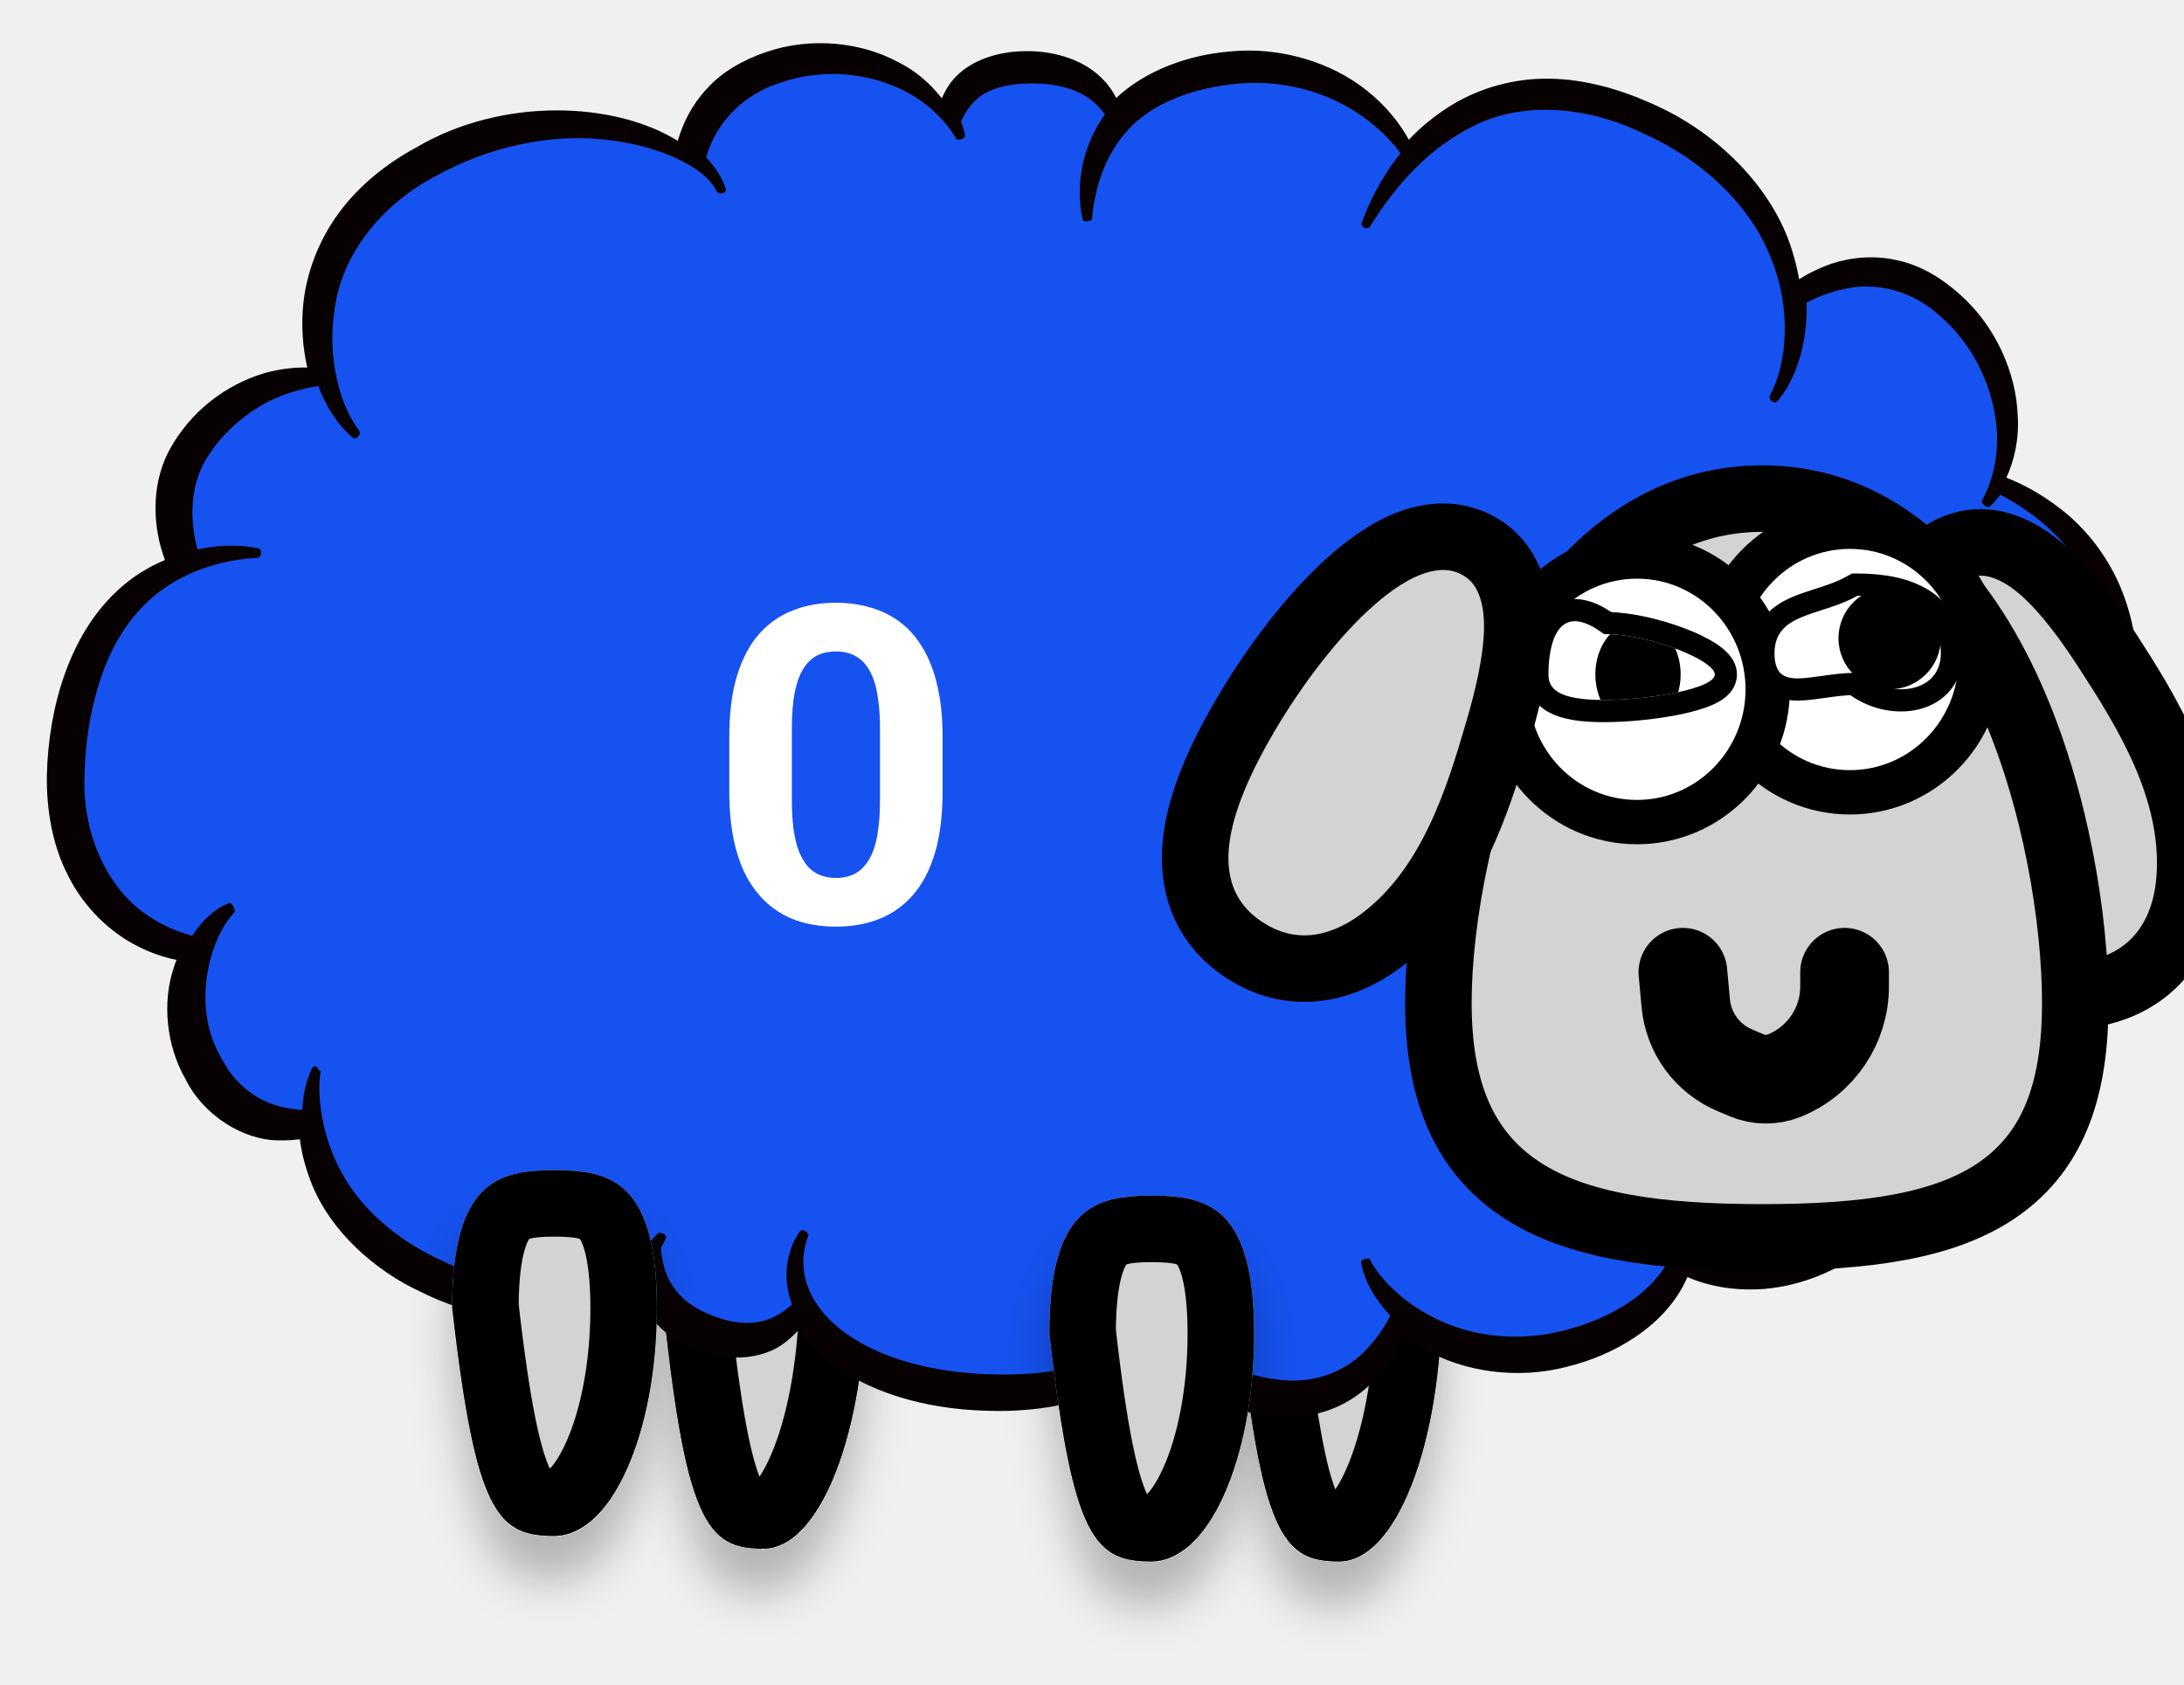
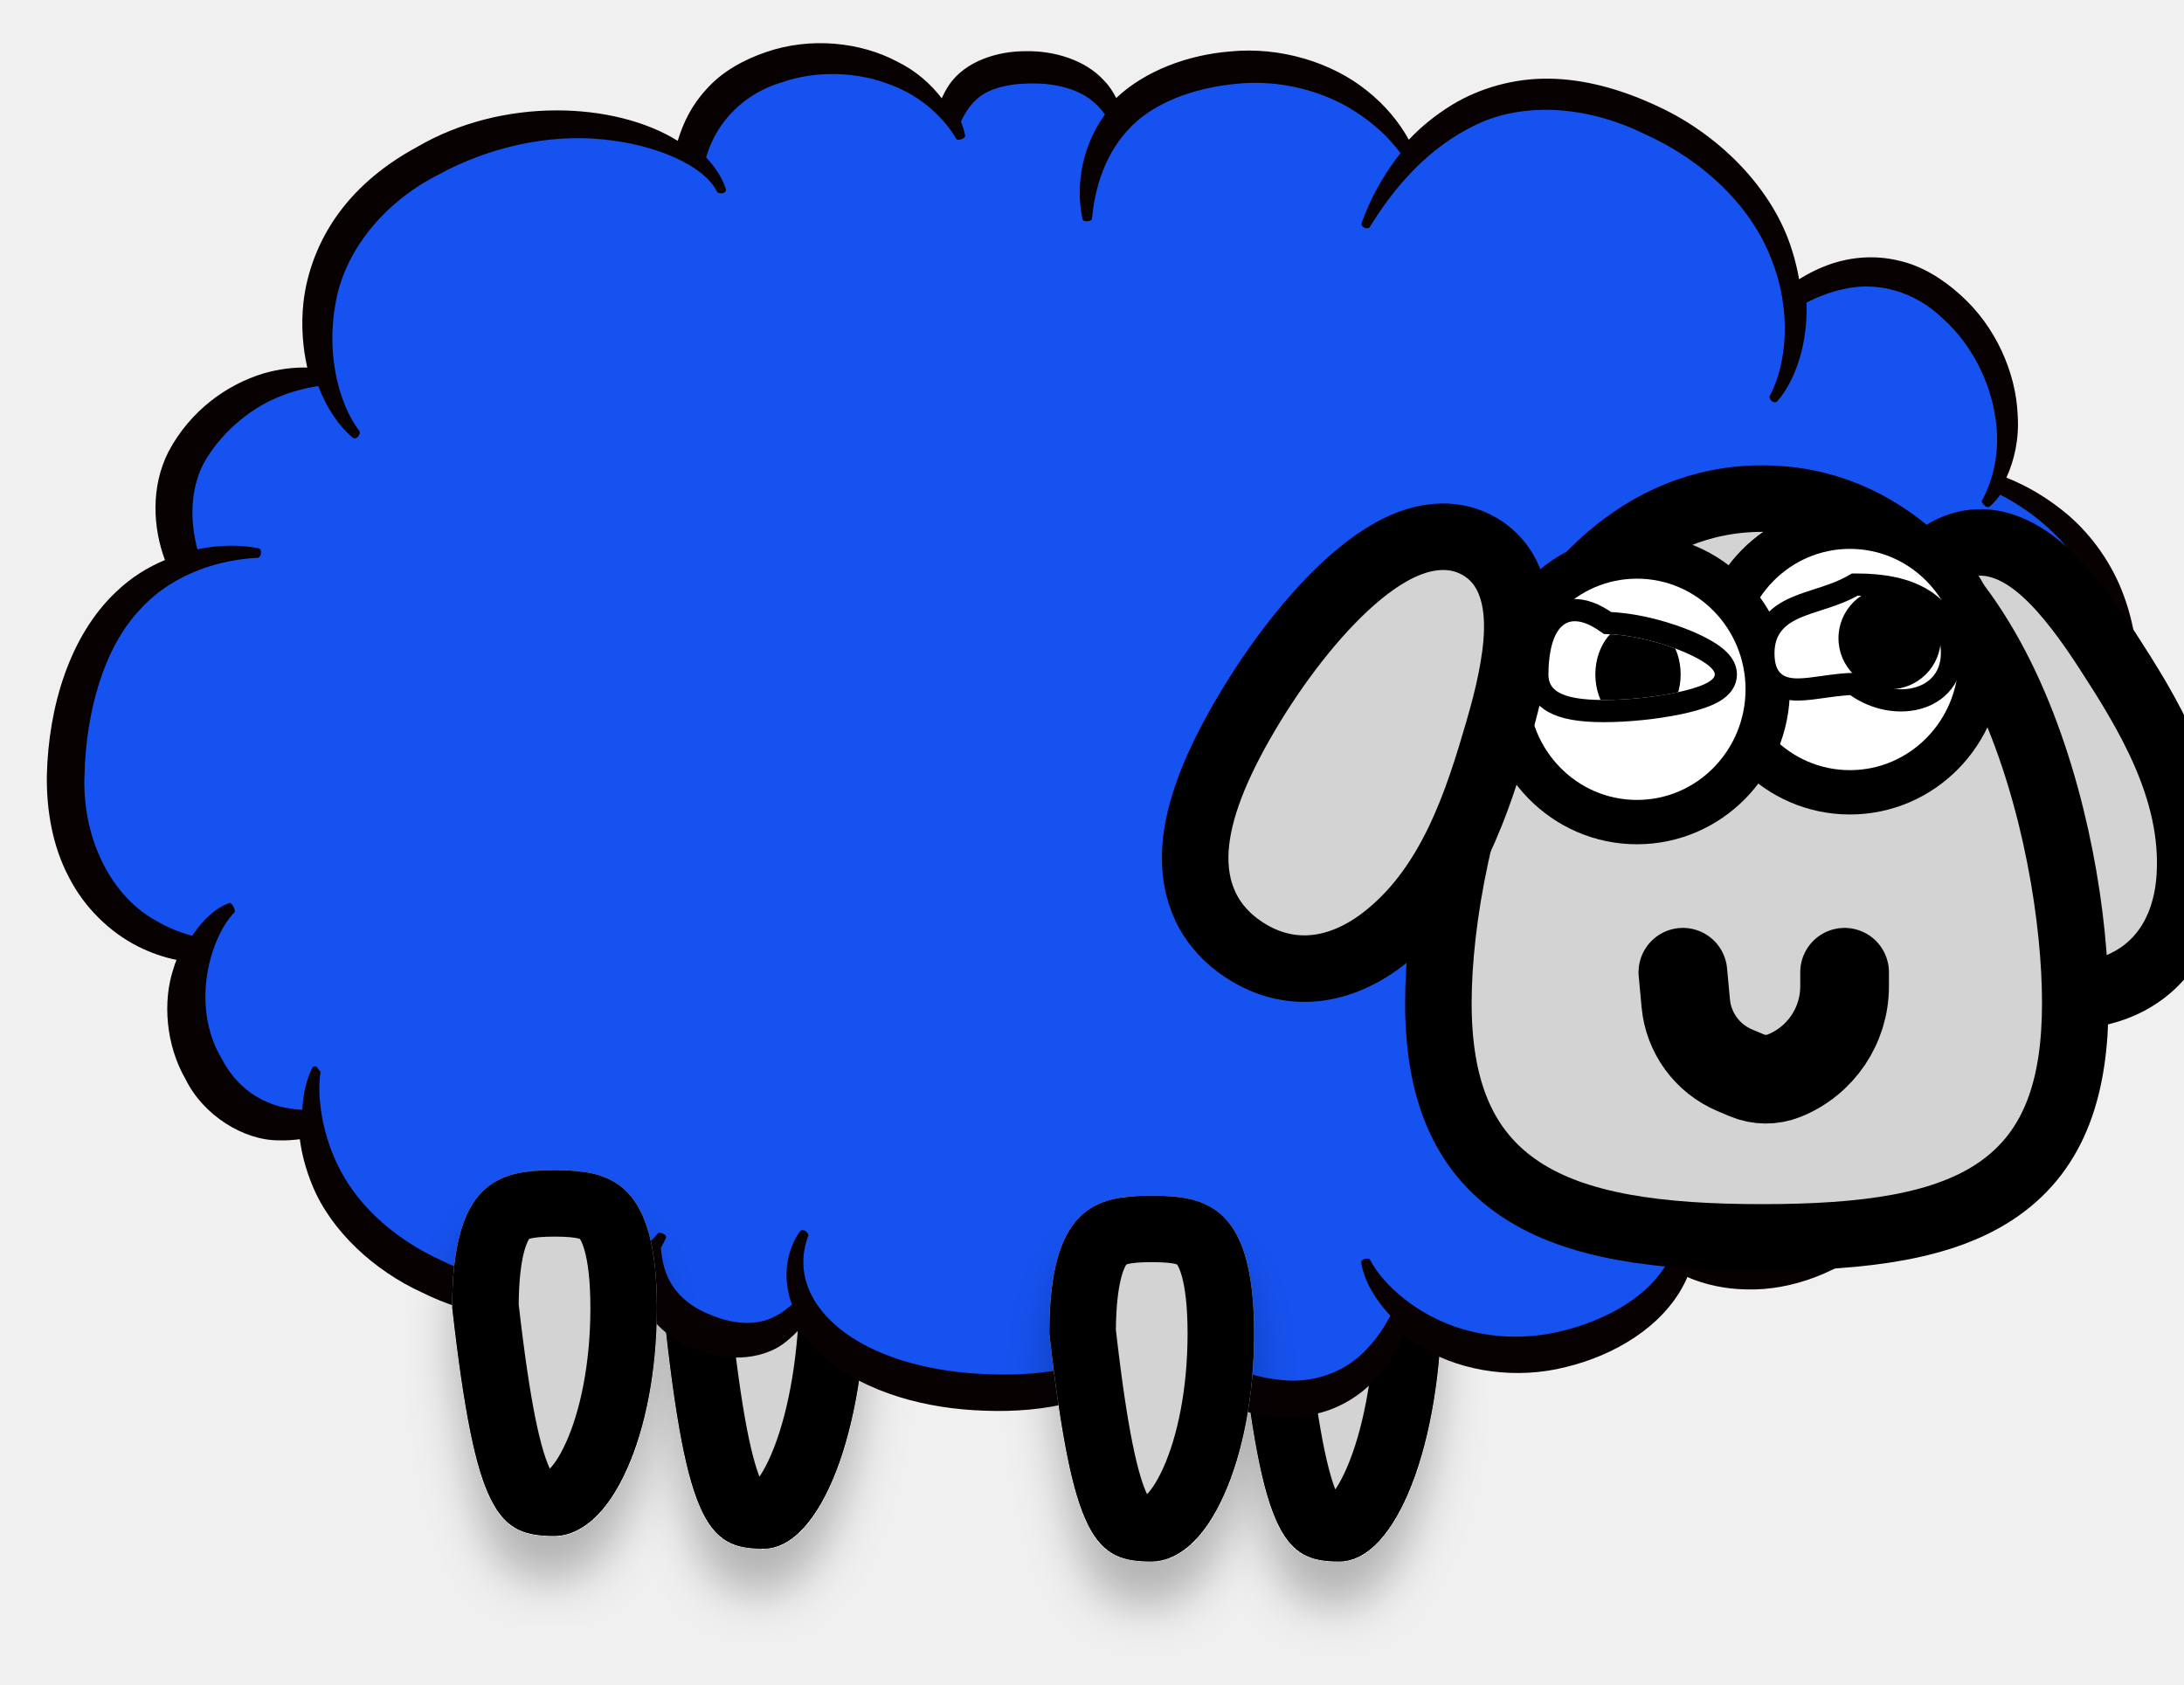
<svg xmlns="http://www.w3.org/2000/svg" width="197" height="152" viewBox="0 0 197 152" fill="none">
-   <g clip-path="url(#clip0_371_8714)">
-     <g filter="url(#filter0_d_371_8714)">
+   <g clip-path="url(#clip0_392_3559)">
+     <g filter="url(#filter0_d_392_3559)">
      <path d="M78.107 116.036C78.107 129.115 73.973 139.717 68.873 139.717C63.773 139.717 61.749 137.514 59.639 116.036C59.639 102.957 63.773 101.717 68.873 101.717C73.973 101.717 78.107 102.957 78.107 116.036Z" fill="#D3D3D3" />
      <path d="M75.107 116.036C75.107 122.299 74.112 127.833 72.608 131.691C71.852 133.63 71.026 134.994 70.262 135.823C69.501 136.649 69.028 136.717 68.873 136.717C67.759 136.717 67.322 136.582 67.074 136.439C66.875 136.324 66.433 135.992 65.886 134.735C64.706 132.02 63.698 126.626 62.639 115.891C62.655 109.579 63.702 106.995 64.619 105.927C65.365 105.059 66.444 104.717 68.873 104.717C71.303 104.717 72.381 105.059 73.127 105.927C74.051 107.003 75.107 109.619 75.107 116.036Z" stroke="black" stroke-width="6" />
    </g>
-     <g filter="url(#filter1_d_371_8714)">
+     <g filter="url(#filter1_d_392_3559)">
      <path d="M130.051 117.187C130.051 130.266 125.916 140.869 120.816 140.869C115.716 140.869 113.693 138.666 111.582 117.187C111.582 104.109 115.716 102.869 120.816 102.869C125.916 102.869 130.051 104.109 130.051 117.187Z" fill="#D3D3D3" />
      <path d="M127.051 117.187C127.051 123.451 126.056 128.985 124.551 132.843C123.795 134.781 122.969 136.145 122.205 136.974C121.444 137.8 120.971 137.869 120.816 137.869C119.703 137.869 119.265 137.733 119.018 137.59C118.818 137.475 118.376 137.144 117.829 135.886C116.649 133.172 115.642 127.778 114.582 117.042C114.598 110.73 115.645 108.146 116.562 107.079C117.309 106.21 118.387 105.869 120.816 105.869C123.246 105.869 124.324 106.21 125.071 107.079C125.995 108.154 127.051 110.77 127.051 117.187Z" stroke="black" stroke-width="6" />
    </g>
    <path d="M192.773 63.261C193.021 60.102 192.698 56.816 191.606 53.833C190.538 50.85 188.676 48.297 186.566 46.477C184.753 44.935 182.842 43.823 180.979 43.09C181.7 41.523 182.146 39.577 181.997 37.428C181.848 33.662 180.036 29.441 176.808 26.584C175.244 25.169 173.332 23.956 171.222 23.501C169.136 22.995 167.001 23.197 165.238 23.779C164.146 24.158 163.153 24.638 162.284 25.194C162.135 24.36 161.936 23.501 161.663 22.641C159.95 16.979 154.91 11.924 149.05 9.371C146.146 8.056 142.968 7.146 139.765 7.096C136.562 7.045 133.434 7.955 130.951 9.472C129.436 10.407 128.145 11.469 127.078 12.606C126.233 11.064 124.967 9.497 123.304 8.183C120.15 5.63 115.483 4.189 110.939 4.644C107.215 4.947 103.342 6.338 100.685 8.84C100.412 8.309 100.064 7.753 99.593 7.273C97.904 5.402 95.074 4.568 92.541 4.619C90.084 4.594 87.03 5.478 85.565 7.728C85.317 8.107 85.118 8.486 84.944 8.865C83.976 7.601 82.635 6.388 80.922 5.554C77.645 3.81 73.151 3.304 69.104 4.695C67.118 5.377 65.131 6.439 63.691 8.082C62.425 9.447 61.606 11.09 61.134 12.707C55.498 9.194 45.368 8.688 37.522 13.314C34.866 14.755 32.383 16.726 30.57 19.204C28.758 21.655 27.666 24.562 27.368 27.317C27.144 29.416 27.318 31.387 27.715 33.157C26.499 33.131 25.158 33.283 23.767 33.687C20.441 34.698 17.163 37.049 15.202 40.739C13.563 43.95 13.811 47.665 14.879 50.522C13.364 51.154 11.85 52.064 10.46 53.403C6.288 57.346 4.377 63.742 4.228 69.909C4.178 73.043 4.724 76.304 6.189 79.085C7.604 81.89 9.938 84.115 12.446 85.379C13.613 85.96 14.78 86.364 15.922 86.592C15.822 86.845 15.723 87.097 15.649 87.376C14.655 90.333 14.954 94.276 16.741 97.36C18.33 100.621 22.005 102.896 25.158 102.87C25.828 102.896 26.449 102.845 27.045 102.769C27.219 104.109 27.591 105.524 28.187 106.965C29.875 111.06 33.748 114.624 38.069 116.596C42.289 118.694 47.404 119.654 51.65 118.416C53.909 117.758 55.771 116.621 57.136 115.357C57.509 118.011 59.843 120.665 62.45 121.6C65.032 122.814 68.657 122.864 70.891 121.044C71.338 120.691 71.736 120.311 72.083 119.932C72.679 120.842 73.449 121.676 74.293 122.409C78.091 125.67 83.603 127.111 88.892 127.263C94.13 127.465 99.866 126.378 103.665 122.991C103.962 122.738 104.26 122.46 104.534 122.157C106.669 124.988 110.343 127.263 114.365 127.718C116.352 127.945 118.487 127.819 120.374 127.01C122.261 126.226 123.825 124.886 124.893 123.446C125.613 122.435 126.159 121.398 126.556 120.387C127.152 120.867 127.798 121.297 128.493 121.702C131.969 123.749 136.835 124.457 141.254 123.319C145.575 122.283 149.895 119.73 151.881 115.888C152.005 115.66 152.104 115.433 152.204 115.205C153.718 115.863 155.555 116.292 157.542 116.318C161.564 116.444 166.182 114.75 169.534 111.641C172.861 108.659 175.492 104.336 175.492 99.989C175.492 99.837 175.492 99.711 175.492 99.559C176.808 99.761 178.373 99.609 180.011 99.053C182.519 98.219 185.101 96.121 186.442 93.316C188.006 90.636 187.907 86.693 186.144 84.418C185.151 83.028 183.909 82.093 182.717 81.587C183.611 81.031 184.505 80.399 185.324 79.666C189.545 75.849 192.4 69.581 192.773 63.261Z" fill="#070102" />
-     <path d="M184.032 77.517C180.581 81.031 176.186 82.699 173.306 82.244C173.157 82.194 172.984 82.345 172.909 82.573C172.835 82.8 172.909 83.028 173.083 83.078C175.293 83.963 178.421 83.635 181.549 82.143C182.567 82.8 183.709 83.963 184.429 85.429C185.348 87.249 185.298 89.499 184.156 91.622C182.443 95.363 178.495 97.284 175.739 97.739C175.218 94.428 173.43 92.026 171.966 90.763C171.891 90.661 171.668 90.712 171.519 90.889C171.345 91.066 171.27 91.243 171.345 91.344C172.462 93.189 173.803 96.197 173.43 99.584C173.132 102.946 170.898 106.409 167.943 109.063C165.038 111.742 161.314 113.284 157.888 113.537C154.437 113.815 151.408 112.93 149.67 111.717C149.595 111.641 149.397 111.717 149.223 111.894C149.049 112.071 148.999 112.273 149.074 112.349C149.446 112.829 149.918 113.31 150.514 113.739C150.39 113.942 150.291 114.144 150.142 114.321C148.329 117.152 144.754 119.123 140.93 120.059C137.132 121.019 133.134 120.615 129.981 119.174C126.828 117.758 124.544 115.509 123.575 113.638C123.551 113.537 123.327 113.512 123.104 113.562C122.88 113.638 122.731 113.79 122.781 113.891C123.004 115.382 123.923 117.101 125.413 118.694C124.891 119.679 124.246 120.665 123.402 121.575C121.44 123.774 118.411 124.937 115.109 124.431C111.881 124.078 108.827 122.409 106.792 120.261C106.692 120.16 106.568 120.033 106.469 119.907C108.256 117 108.505 113.739 107.834 111.717C107.81 111.565 107.611 111.49 107.387 111.54C107.164 111.591 106.99 111.742 107.015 111.869C107.114 114.472 105.898 118.34 102.521 120.792C99.219 123.294 94.253 124.153 89.387 123.976C84.496 123.85 79.605 122.687 76.228 120.235C74.565 119.022 73.323 117.48 72.802 115.888C72.256 114.295 72.429 112.728 72.901 111.49C72.951 111.363 72.852 111.186 72.653 111.06C72.454 110.934 72.231 110.959 72.156 111.085C71.312 112.248 70.667 114.169 71.064 116.318C71.138 116.773 71.263 117.228 71.436 117.683C70.989 118.062 70.518 118.441 69.971 118.719C68.308 119.629 66.148 119.502 63.988 118.567C61.828 117.708 60.388 116.191 59.891 114.245C59.742 113.689 59.643 113.107 59.618 112.551C59.792 112.248 59.941 111.97 60.065 111.692C60.139 111.565 60.015 111.363 59.792 111.287C59.568 111.186 59.37 111.186 59.32 111.287C57.855 113.006 55.05 115.13 51.45 115.787C47.849 116.494 43.604 115.585 39.731 113.663C35.808 111.869 32.531 109.013 30.768 105.701C29.005 102.44 28.583 98.826 28.906 96.728C28.955 96.652 28.757 96.576 28.657 96.349C28.558 96.121 28.21 96.172 28.161 96.349C27.639 97.385 27.341 98.674 27.267 100.115C26.77 100.09 26.299 100.039 25.802 99.938C23.443 99.508 21.283 97.992 20.017 95.54C17.087 90.661 19.024 84.443 21.159 82.295C21.209 82.244 21.184 82.042 21.06 81.789C20.936 81.562 20.762 81.41 20.688 81.461C19.521 81.865 18.304 82.927 17.336 84.418C16.218 84.115 15.076 83.66 13.984 83.002C9.838 80.677 7.355 75.344 7.628 69.783C7.777 64.222 9.341 58.484 12.594 55.021C15.821 51.457 20.29 50.471 23.22 50.319C23.369 50.319 23.518 50.168 23.543 49.915C23.567 49.688 23.468 49.46 23.294 49.46C21.854 49.157 19.893 49.106 17.807 49.561C17.162 47.084 17.112 44.354 18.304 41.928C19.719 39.248 22.425 36.923 25.008 35.861C26.274 35.33 27.54 35.002 28.707 34.825C29.477 36.847 30.594 38.465 31.811 39.476C31.935 39.602 32.158 39.551 32.307 39.374C32.456 39.198 32.506 38.97 32.406 38.869C30.668 36.594 29.402 32.196 30.246 27.494C30.991 22.742 34.566 18.319 39.383 15.842C44.175 13.188 49.662 12.075 54.429 12.581C59.097 13.036 63.442 14.881 64.658 17.257C64.683 17.384 64.882 17.459 65.13 17.434C65.353 17.409 65.527 17.257 65.478 17.055C65.13 16.019 64.509 15.058 63.69 14.199C63.715 14.123 63.739 14.047 63.764 13.971C64.683 10.963 67.116 8.436 70.518 7.424C73.795 6.287 77.469 6.514 80.35 7.652C83.304 8.764 85.266 10.812 86.259 12.53C86.308 12.632 86.507 12.632 86.73 12.556C86.954 12.48 87.103 12.328 87.053 12.227C86.979 11.823 86.855 11.418 86.681 10.963C86.979 10.306 87.376 9.674 87.897 9.143C89.015 7.981 90.877 7.551 92.987 7.526C95.048 7.5 97.009 7.955 98.35 8.966C98.896 9.371 99.318 9.826 99.666 10.331C97.208 13.744 97.133 17.535 97.655 19.785C97.655 19.911 97.878 19.987 98.102 19.962C98.325 19.936 98.524 19.835 98.499 19.709C98.698 17.561 99.393 14.325 101.652 11.823C103.862 9.295 107.685 7.905 111.608 7.551C115.506 7.172 119.404 8.208 122.309 10.104C123.998 11.191 125.363 12.505 126.331 13.819C124.569 16.019 123.476 18.294 122.831 20.088C122.756 20.24 122.88 20.467 123.079 20.543C123.302 20.644 123.526 20.594 123.575 20.442C125.239 17.763 128.069 13.87 132.563 11.545C137.007 9.118 142.991 9.472 148.255 12.05C153.568 14.401 157.962 18.572 159.775 23.374C161.687 28.126 161.116 32.954 159.651 35.684C159.551 35.81 159.651 36.038 159.825 36.19C160.023 36.341 160.247 36.316 160.346 36.164C161.935 34.319 163.077 31.058 162.953 27.292C163.946 26.787 165.088 26.332 166.305 26.079C169.309 25.371 172.686 26.256 175.243 28.733C177.85 31.058 179.488 34.42 179.96 37.529C180.506 40.689 179.737 43.444 178.768 45.163C178.719 45.239 178.818 45.441 178.992 45.593C179.166 45.744 179.364 45.795 179.439 45.719C179.786 45.441 180.109 45.062 180.432 44.632C182.095 45.492 183.809 46.654 185.348 48.196C188.923 51.634 190.785 57.22 190.239 62.907C189.867 68.595 187.558 74.029 184.032 77.517Z" fill="#1652F0" />
-     <path d="M197.526 79.011C197.994 71.146 193.636 64.169 190.078 58.675C188.404 56.09 186.51 53.485 184.513 51.66C182.659 49.965 179.78 48.113 176.53 49.318C174.119 50.213 172.806 52.275 172.142 54.304C171.483 56.319 171.315 58.692 171.409 61.075C171.6 65.872 172.897 71.541 174.652 76.454C176.388 81.314 178.437 85.076 181.052 87.35C182.405 88.527 183.946 89.337 185.672 89.641C187.395 89.944 189.104 89.708 190.74 89.102C195 87.522 197.245 83.744 197.526 79.011Z" fill="#D3D3D3" stroke="black" stroke-width="6" />
-     <g filter="url(#filter2_d_371_8714)">
+     <path d="M184.032 77.517C180.581 81.031 176.186 82.699 173.306 82.244C173.157 82.194 172.984 82.345 172.909 82.573C172.835 82.8 172.909 83.028 173.083 83.079C175.293 83.963 178.421 83.635 181.549 82.143C182.567 82.8 183.709 83.963 184.429 85.429C185.348 87.249 185.298 89.499 184.156 91.622C182.443 95.363 178.495 97.284 175.739 97.739C175.218 94.428 173.43 92.026 171.966 90.763C171.891 90.662 171.668 90.712 171.519 90.889C171.345 91.066 171.27 91.243 171.345 91.344C172.462 93.189 173.803 96.197 173.43 99.584C173.132 102.946 170.898 106.409 167.943 109.063C165.038 111.743 161.314 113.284 157.888 113.537C154.437 113.815 151.408 112.931 149.67 111.717C149.595 111.641 149.397 111.717 149.223 111.894C149.049 112.071 148.999 112.273 149.074 112.349C149.446 112.829 149.918 113.31 150.514 113.739C150.39 113.942 150.291 114.144 150.142 114.321C148.329 117.152 144.754 119.123 140.93 120.059C137.132 121.019 133.134 120.615 129.981 119.174C126.828 117.758 124.544 115.509 123.575 113.638C123.551 113.537 123.327 113.512 123.104 113.562C122.88 113.638 122.731 113.79 122.781 113.891C123.004 115.382 123.923 117.101 125.413 118.694C124.891 119.68 124.246 120.665 123.402 121.575C121.44 123.774 118.411 124.937 115.109 124.432C111.881 124.078 108.828 122.409 106.792 120.261C106.692 120.16 106.568 120.033 106.469 119.907C108.256 117 108.505 113.739 107.834 111.717C107.81 111.566 107.611 111.49 107.387 111.54C107.164 111.591 106.99 111.743 107.015 111.869C107.114 114.472 105.898 118.34 102.521 120.792C99.219 123.294 94.253 124.154 89.387 123.977C84.496 123.85 79.605 122.687 76.228 120.236C74.565 119.022 73.323 117.48 72.802 115.888C72.256 114.296 72.429 112.728 72.901 111.49C72.951 111.363 72.852 111.186 72.653 111.06C72.454 110.934 72.231 110.959 72.156 111.085C71.312 112.248 70.667 114.169 71.064 116.318C71.138 116.773 71.263 117.228 71.436 117.683C70.989 118.062 70.518 118.441 69.971 118.719C68.308 119.629 66.148 119.503 63.988 118.567C61.828 117.708 60.388 116.191 59.891 114.245C59.742 113.689 59.643 113.107 59.618 112.551C59.792 112.248 59.941 111.97 60.065 111.692C60.139 111.566 60.015 111.363 59.792 111.288C59.568 111.186 59.37 111.186 59.32 111.288C57.855 113.006 55.05 115.13 51.45 115.787C47.849 116.495 43.604 115.585 39.731 113.664C35.808 111.869 32.531 109.013 30.768 105.701C29.005 102.441 28.583 98.826 28.906 96.728C28.955 96.652 28.757 96.576 28.657 96.349C28.558 96.121 28.21 96.172 28.161 96.349C27.639 97.385 27.341 98.674 27.267 100.115C26.77 100.09 26.299 100.039 25.802 99.938C23.443 99.508 21.283 97.992 20.017 95.54C17.087 90.662 19.024 84.443 21.159 82.295C21.209 82.244 21.184 82.042 21.06 81.789C20.936 81.562 20.762 81.41 20.688 81.461C19.521 81.865 18.304 82.927 17.336 84.418C16.218 84.115 15.076 83.66 13.984 83.003C9.838 80.677 7.355 75.344 7.628 69.783C7.777 64.222 9.341 58.484 12.594 55.021C15.821 51.457 20.29 50.471 23.22 50.32C23.369 50.32 23.518 50.168 23.543 49.915C23.567 49.688 23.468 49.46 23.294 49.46C21.854 49.157 19.893 49.106 17.807 49.561C17.162 47.084 17.112 44.354 18.304 41.928C19.719 39.248 22.425 36.923 25.008 35.861C26.274 35.33 27.54 35.002 28.707 34.825C29.477 36.847 30.594 38.465 31.811 39.476C31.935 39.602 32.158 39.552 32.307 39.375C32.456 39.198 32.506 38.97 32.406 38.869C30.668 36.594 29.402 32.196 30.246 27.494C30.991 22.742 34.566 18.319 39.383 15.842C44.175 13.188 49.662 12.075 54.429 12.581C59.097 13.036 63.442 14.881 64.658 17.257C64.683 17.384 64.882 17.459 65.13 17.434C65.353 17.409 65.527 17.257 65.478 17.055C65.13 16.019 64.509 15.058 63.69 14.199C63.715 14.123 63.739 14.047 63.764 13.971C64.683 10.963 67.116 8.436 70.518 7.425C73.795 6.287 77.469 6.515 80.35 7.652C83.304 8.764 85.266 10.812 86.259 12.53C86.308 12.632 86.507 12.632 86.73 12.556C86.954 12.48 87.103 12.328 87.053 12.227C86.979 11.823 86.855 11.418 86.681 10.963C86.979 10.306 87.376 9.674 87.897 9.143C89.015 7.981 90.877 7.551 92.987 7.526C95.048 7.5 97.009 7.955 98.35 8.966C98.896 9.371 99.318 9.826 99.666 10.331C97.208 13.744 97.133 17.535 97.655 19.785C97.655 19.911 97.878 19.987 98.102 19.962C98.325 19.937 98.524 19.836 98.499 19.709C98.698 17.561 99.393 14.325 101.652 11.823C103.862 9.295 107.685 7.905 111.608 7.551C115.506 7.172 119.404 8.208 122.309 10.104C123.998 11.191 125.363 12.505 126.331 13.82C124.569 16.019 123.476 18.294 122.831 20.088C122.756 20.24 122.88 20.468 123.079 20.543C123.302 20.644 123.526 20.594 123.575 20.442C125.239 17.763 128.069 13.87 132.563 11.545C137.007 9.118 142.991 9.472 148.255 12.05C153.568 14.401 157.962 18.572 159.775 23.374C161.687 28.126 161.116 32.954 159.651 35.684C159.551 35.811 159.651 36.038 159.825 36.19C160.023 36.341 160.247 36.316 160.346 36.164C161.935 34.319 163.077 31.058 162.953 27.292C163.946 26.787 165.088 26.332 166.305 26.079C169.309 25.371 172.686 26.256 175.243 28.733C177.85 31.058 179.488 34.42 179.96 37.529C180.506 40.689 179.737 43.444 178.768 45.163C178.719 45.239 178.818 45.441 178.992 45.593C179.166 45.744 179.364 45.795 179.439 45.719C179.786 45.441 180.109 45.062 180.432 44.632C182.095 45.492 183.809 46.654 185.348 48.196C188.923 51.634 190.785 57.22 190.239 62.907C189.867 68.595 187.558 74.029 184.032 77.517Z" fill="#1652F0" />
+     <path d="M190.74 89.102C195 87.522 197.245 83.744 197.526 79.011C197.994 71.146 193.636 64.169 190.078 58.675C188.404 56.09 186.51 53.485 184.513 51.66C182.659 49.965 179.78 48.113 176.53 49.319C174.119 50.213 172.806 52.275 172.142 54.304C171.483 56.319 171.315 58.693 171.409 61.075C171.6 65.872 172.897 71.541 174.652 76.454C176.388 81.314 178.437 85.076 181.052 87.35C182.405 88.527 183.946 89.337 185.672 89.641C187.395 89.944 189.104 89.709 190.74 89.102Z" fill="#D3D3D3" stroke="black" stroke-width="6" />
+     <g filter="url(#filter2_d_392_3559)">
      <path d="M59.254 117.994C59.254 129.356 55.12 138.566 50.02 138.566C44.919 138.566 42.896 136.652 40.785 117.994C40.785 106.633 44.919 105.556 50.02 105.556C55.12 105.556 59.254 106.633 59.254 117.994Z" fill="#D3D3D3" />
      <path d="M56.254 117.994C56.254 123.352 55.273 128.058 53.812 131.312C52.224 134.85 50.65 135.566 50.02 135.566C48.873 135.566 48.366 135.443 48.066 135.293C47.852 135.186 47.461 134.927 46.964 133.934C45.843 131.694 44.845 127.141 43.785 117.827C43.806 112.46 44.829 110.426 45.623 109.624C46.36 108.879 47.515 108.556 50.02 108.556C52.524 108.556 53.679 108.879 54.416 109.624C55.218 110.434 56.254 112.502 56.254 117.994Z" stroke="black" stroke-width="6" />
    </g>
-     <g filter="url(#filter3_d_371_8714)">
+     <g filter="url(#filter3_d_392_3559)">
      <path d="M113.121 120.297C113.121 131.659 108.987 140.869 103.887 140.869C98.787 140.869 96.763 138.955 94.652 120.297C94.652 108.936 98.787 107.859 103.887 107.859C108.987 107.859 113.121 108.936 113.121 120.297Z" fill="#D3D3D3" />
      <path d="M110.121 120.297C110.121 125.655 109.14 130.361 107.68 133.615C106.091 137.153 104.517 137.869 103.887 137.869C102.74 137.869 102.233 137.746 101.933 137.596C101.72 137.489 101.328 137.23 100.831 136.237C99.71 133.997 98.712 129.444 97.653 120.13C97.673 114.763 98.697 112.729 99.49 111.927C100.227 111.182 101.383 110.859 103.887 110.859C106.391 110.859 107.547 111.182 108.284 111.927C109.085 112.737 110.121 114.805 110.121 120.297Z" stroke="black" stroke-width="6" />
    </g>
    <path d="M158.955 111.626C168.288 111.626 175.465 110.643 180.283 107.273C185.435 103.67 187.193 97.911 187.193 90.468C187.193 83.095 185.481 72.042 181.3 62.728C177.17 53.526 170.097 44.98 158.955 44.98C147.853 44.98 140.53 53.474 136.152 62.666C131.72 71.971 129.744 83.039 129.744 90.468C129.744 98.042 131.822 103.769 137.209 107.319C142.238 110.635 149.601 111.626 158.955 111.626Z" fill="#D3D3D3" stroke="black" stroke-width="6" />
    <path d="M166.866 71.475C173.414 71.475 178.659 66.076 178.659 59.495C178.659 52.914 173.414 47.515 166.866 47.515C160.317 47.515 155.072 52.914 155.072 59.495C155.072 66.076 160.317 71.475 166.866 71.475Z" fill="white" stroke="black" stroke-width="4" />
    <path d="M147.657 74.162C154.206 74.162 159.45 68.762 159.45 62.182C159.45 55.601 154.206 50.202 147.657 50.202C141.108 50.202 135.863 55.601 135.863 62.182C135.863 68.762 141.108 74.162 147.657 74.162Z" fill="white" stroke="black" stroke-width="4" />
-     <path d="M124.577 84.85C130.866 80.156 133.327 72.179 135.176 65.828C136.037 62.87 136.77 59.731 136.853 57.009C136.93 54.473 136.462 51.062 133.488 49.312C131.274 48.01 128.885 48.307 126.93 49.095C124.991 49.876 123.097 51.271 121.366 52.877C117.88 56.111 114.451 60.77 111.885 65.299C109.346 69.779 107.833 73.801 107.805 77.308C107.79 79.123 108.173 80.847 109.052 82.387C109.931 83.925 111.204 85.105 112.708 85.99C116.595 88.277 120.847 87.635 124.577 84.85Z" fill="#D3D3D3" stroke="black" stroke-width="6" />
+     <path d="M112.708 85.99C116.595 88.277 120.847 87.635 124.577 84.85C130.866 80.156 133.327 72.179 135.176 65.828C136.037 62.87 136.77 59.731 136.853 57.009C136.93 54.473 136.462 51.062 133.488 49.312C131.274 48.01 128.885 48.307 126.93 49.095C124.991 49.876 123.097 51.271 121.366 52.877C117.88 56.111 114.451 60.77 111.885 65.299C109.346 69.779 107.833 73.801 107.805 77.308C107.79 79.123 108.173 80.847 109.052 82.387C109.931 83.925 111.204 85.105 112.708 85.99Z" fill="#D3D3D3" stroke="black" stroke-width="6" />
    <path d="M151.799 87.707L152.058 90.509C152.306 93.181 154.002 95.501 156.473 96.546L157.553 97.003C158.635 97.461 159.855 97.472 160.946 97.033V97.033C164.231 95.711 166.384 92.525 166.384 88.984L166.384 87.707" stroke="black" stroke-width="8" stroke-linecap="round" />
    <line y1="-4" x2="4.647" y2="-4" transform="matrix(0.910742 0.412976 -0.414631 0.90999 130.051 73.3132)" stroke="black" stroke-width="8" />
-     <path d="M144.672 64.147C146.812 64.147 149.381 63.883 151.433 63.452C152.453 63.237 153.395 62.971 154.105 62.653C154.455 62.496 154.804 62.302 155.081 62.055C155.348 61.817 155.676 61.412 155.676 60.844C155.676 60.314 155.385 59.904 155.159 59.653C154.91 59.378 154.587 59.126 154.243 58.901C153.547 58.446 152.613 58 151.583 57.609C149.629 56.868 147.161 56.261 145.006 56.202C143.834 55.367 142.753 54.953 141.759 55.056C140.617 55.173 139.902 55.929 139.486 56.703C139.079 57.462 138.884 58.358 138.784 59.091C138.683 59.839 138.67 60.504 138.67 60.844C138.67 61.273 138.742 61.748 138.984 62.207C139.23 62.673 139.614 63.052 140.122 63.342C141.091 63.893 142.562 64.147 144.672 64.147Z" stroke="black" stroke-width="2" />
-     <mask id="mask0_371_8714" style="mask-type:alpha" maskUnits="userSpaceOnUse" x="139" y="56" width="16" height="8">
+     <path d="M144.672 64.147C146.812 64.147 149.381 63.883 151.433 63.451C152.453 63.237 153.395 62.971 154.105 62.653C154.455 62.496 154.804 62.302 155.081 62.055C155.348 61.817 155.676 61.412 155.676 60.844C155.676 60.314 155.385 59.904 155.159 59.653C154.91 59.377 154.587 59.126 154.243 58.901C153.547 58.446 152.613 58 151.583 57.609C149.629 56.867 147.161 56.261 145.006 56.202C143.834 55.367 142.753 54.953 141.759 55.056C140.617 55.173 139.902 55.929 139.486 56.703C139.079 57.462 138.884 58.357 138.784 59.09C138.683 59.839 138.67 60.504 138.67 60.844C138.67 61.273 138.742 61.748 138.984 62.207C139.23 62.673 139.614 63.052 140.122 63.342C141.091 63.893 142.562 64.147 144.672 64.147Z" stroke="black" stroke-width="2" />
+     <mask id="mask0_392_3559" style="mask-type:alpha" maskUnits="userSpaceOnUse" x="139" y="56" width="16" height="8">
      <path d="M154.676 60.844C154.676 62.116 148.816 63.147 144.672 63.147C140.528 63.147 139.67 62.116 139.67 60.844C139.67 59.572 139.862 53.551 144.672 57.198C148.816 57.198 154.676 59.572 154.676 60.844Z" fill="#D9D9D9" />
    </mask>
-     <g mask="url(#mask0_371_8714)">
+     <g mask="url(#mask0_392_3559)">
      <ellipse cx="147.75" cy="60.838" rx="3.848" ry="4.798" fill="black" />
    </g>
-     <path d="M167.565 52.737L167.303 52.737L167.075 52.866C166.326 53.288 165.514 53.592 164.671 53.873C164.459 53.943 164.242 54.013 164.021 54.084C163.397 54.285 162.753 54.493 162.182 54.728C161.397 55.052 160.602 55.483 160.008 56.172C159.389 56.89 159.062 57.8 159.062 58.933C159.062 59.98 159.297 60.901 159.987 61.515C160.657 62.112 161.531 62.211 162.277 62.198C162.93 62.187 163.683 62.08 164.427 61.975C164.546 61.958 164.665 61.941 164.782 61.925C165.563 61.817 166.373 61.717 167.21 61.694C168.764 62.914 170.79 63.403 172.519 63.089C173.452 62.92 174.346 62.506 175.012 61.79C175.689 61.061 176.068 60.088 176.068 58.933C176.068 56.74 175.1 55.121 173.474 54.101C171.913 53.122 169.821 52.737 167.565 52.737Z" fill="white" stroke="black" stroke-width="2" />
-     <mask id="mask1_371_8714" style="mask-type:alpha" maskUnits="userSpaceOnUse" x="158" y="51" width="20" height="14">
-       <path d="M167.565 52.737L167.303 52.737L167.075 52.866C166.326 53.288 165.514 53.592 164.671 53.873C164.459 53.943 164.242 54.013 164.021 54.084C163.397 54.285 162.753 54.493 162.182 54.728C161.397 55.052 160.602 55.483 160.008 56.172C159.389 56.89 159.062 57.8 159.062 58.933C159.062 59.98 159.297 60.901 159.987 61.515C160.657 62.112 161.531 62.211 162.277 62.198C162.93 62.187 163.683 62.08 164.427 61.975C164.546 61.958 164.665 61.941 164.782 61.925C165.563 61.817 166.373 61.717 167.21 61.694C168.764 62.914 170.79 63.403 172.519 63.089C173.452 62.92 174.346 62.506 175.012 61.79C175.689 61.061 176.068 60.088 176.068 58.933C176.068 56.74 175.1 55.121 173.474 54.101C171.913 53.122 169.821 52.737 167.565 52.737Z" fill="white" stroke="black" stroke-width="2" />
+     <path d="M167.565 52.737L167.303 52.737L167.075 52.866C166.326 53.288 165.514 53.592 164.671 53.873C164.459 53.943 164.242 54.013 164.021 54.084C163.397 54.285 162.753 54.492 162.182 54.728C161.397 55.052 160.602 55.483 160.008 56.172C159.389 56.89 159.062 57.8 159.062 58.933C159.062 59.979 159.297 60.9 159.987 61.515C160.657 62.111 161.531 62.211 162.277 62.198C162.93 62.187 163.683 62.08 164.427 61.975C164.546 61.958 164.665 61.941 164.782 61.925C165.563 61.817 166.373 61.717 167.21 61.694C168.764 62.914 170.79 63.403 172.519 63.089C173.452 62.92 174.346 62.506 175.012 61.789C175.689 61.061 176.068 60.088 176.068 58.933C176.068 56.74 175.1 55.121 173.474 54.101C171.913 53.122 169.821 52.737 167.565 52.737Z" fill="white" stroke="black" stroke-width="2" />
+     <mask id="mask1_392_3559" style="mask-type:alpha" maskUnits="userSpaceOnUse" x="158" y="51" width="20" height="14">
+       <path d="M167.565 52.737L167.303 52.737L167.075 52.866C166.326 53.288 165.514 53.592 164.671 53.873C164.459 53.943 164.242 54.013 164.021 54.084C163.397 54.285 162.753 54.492 162.182 54.728C161.397 55.052 160.602 55.483 160.008 56.172C159.389 56.89 159.062 57.8 159.062 58.933C159.062 59.979 159.297 60.9 159.987 61.515C160.657 62.111 161.531 62.211 162.277 62.198C162.93 62.187 163.683 62.08 164.427 61.975C164.546 61.958 164.665 61.941 164.782 61.925C165.563 61.817 166.373 61.717 167.21 61.694C168.764 62.914 170.79 63.403 172.519 63.089C173.452 62.92 174.346 62.506 175.012 61.789C175.689 61.061 176.068 60.088 176.068 58.933C176.068 56.74 175.1 55.121 173.474 54.101C171.913 53.122 169.821 52.737 167.565 52.737Z" fill="white" stroke="black" stroke-width="2" />
    </mask>
-     <g mask="url(#mask1_371_8714)">
+     <g mask="url(#mask1_392_3559)">
      <ellipse cx="170.451" cy="57.576" rx="4.617" ry="4.606" fill="black" />
    </g>
-     <path d="M85.022 66.483V71.405C85.022 73.54 84.794 75.383 84.338 76.932C83.882 78.469 83.225 79.732 82.365 80.721C81.519 81.698 80.51 82.421 79.338 82.889C78.166 83.358 76.864 83.593 75.432 83.593C74.286 83.593 73.218 83.449 72.228 83.163C71.239 82.863 70.347 82.401 69.553 81.776C68.772 81.151 68.094 80.363 67.522 79.413C66.962 78.449 66.532 77.303 66.232 75.975C65.933 74.647 65.783 73.124 65.783 71.405V66.483C65.783 64.348 66.011 62.518 66.467 60.995C66.936 59.458 67.593 58.202 68.439 57.225C69.299 56.249 70.314 55.533 71.486 55.077C72.658 54.608 73.96 54.374 75.393 54.374C76.538 54.374 77.6 54.523 78.576 54.823C79.566 55.109 80.458 55.559 81.252 56.171C82.046 56.783 82.723 57.57 83.283 58.534C83.843 59.484 84.273 60.624 84.572 61.952C84.872 63.267 85.022 64.777 85.022 66.483ZM79.377 72.147V65.721C79.377 64.693 79.318 63.794 79.201 63.026C79.097 62.258 78.934 61.607 78.713 61.073C78.492 60.526 78.218 60.083 77.893 59.745C77.567 59.406 77.196 59.159 76.779 59.003C76.363 58.846 75.9 58.768 75.393 58.768C74.755 58.768 74.188 58.892 73.693 59.139C73.212 59.387 72.801 59.784 72.463 60.331C72.124 60.865 71.864 61.581 71.682 62.479C71.512 63.365 71.428 64.445 71.428 65.721V72.147C71.428 73.176 71.48 74.081 71.584 74.862C71.701 75.643 71.87 76.314 72.092 76.874C72.326 77.421 72.6 77.87 72.912 78.221C73.238 78.56 73.609 78.807 74.025 78.964C74.455 79.12 74.924 79.198 75.432 79.198C76.057 79.198 76.61 79.074 77.092 78.827C77.587 78.567 78.003 78.163 78.342 77.616C78.693 77.056 78.954 76.327 79.123 75.428C79.292 74.53 79.377 73.436 79.377 72.147Z" fill="white" />
  </g>
  <defs>
-     <filter id="filter0_d_371_8714" x="55.639" y="101.717" width="26.469" height="46" filterUnits="userSpaceOnUse" color-interpolation-filters="sRGB">
+     <filter id="filter0_d_392_3559" x="55.639" y="101.717" width="26.469" height="46" filterUnits="userSpaceOnUse" color-interpolation-filters="sRGB">
      <feFlood flood-opacity="0" result="BackgroundImageFix" />
      <feColorMatrix in="SourceAlpha" type="matrix" values="0 0 0 0 0 0 0 0 0 0 0 0 0 0 0 0 0 0 127 0" result="hardAlpha" />
      <feOffset dy="4" />
      <feGaussianBlur stdDeviation="2" />
      <feComposite in2="hardAlpha" operator="out" />
      <feColorMatrix type="matrix" values="0 0 0 0 0 0 0 0 0 0 0 0 0 0 0 0 0 0 0.25 0" />
-       <feBlend mode="normal" in2="BackgroundImageFix" result="effect1_dropShadow_371_8714" />
-       <feBlend mode="normal" in="SourceGraphic" in2="effect1_dropShadow_371_8714" result="shape" />
+       <feBlend mode="normal" in2="BackgroundImageFix" result="effect1_dropShadow_392_3559" />
+       <feBlend mode="normal" in="SourceGraphic" in2="effect1_dropShadow_392_3559" result="shape" />
    </filter>
-     <filter id="filter1_d_371_8714" x="107.582" y="102.869" width="26.469" height="46" filterUnits="userSpaceOnUse" color-interpolation-filters="sRGB">
+     <filter id="filter1_d_392_3559" x="107.582" y="102.869" width="26.469" height="46" filterUnits="userSpaceOnUse" color-interpolation-filters="sRGB">
      <feFlood flood-opacity="0" result="BackgroundImageFix" />
      <feColorMatrix in="SourceAlpha" type="matrix" values="0 0 0 0 0 0 0 0 0 0 0 0 0 0 0 0 0 0 127 0" result="hardAlpha" />
      <feOffset dy="4" />
      <feGaussianBlur stdDeviation="2" />
      <feComposite in2="hardAlpha" operator="out" />
      <feColorMatrix type="matrix" values="0 0 0 0 0 0 0 0 0 0 0 0 0 0 0 0 0 0 0.25 0" />
-       <feBlend mode="normal" in2="BackgroundImageFix" result="effect1_dropShadow_371_8714" />
-       <feBlend mode="normal" in="SourceGraphic" in2="effect1_dropShadow_371_8714" result="shape" />
+       <feBlend mode="normal" in2="BackgroundImageFix" result="effect1_dropShadow_392_3559" />
+       <feBlend mode="normal" in="SourceGraphic" in2="effect1_dropShadow_392_3559" result="shape" />
    </filter>
-     <filter id="filter2_d_371_8714" x="36.785" y="105.556" width="26.469" height="41.01" filterUnits="userSpaceOnUse" color-interpolation-filters="sRGB">
+     <filter id="filter2_d_392_3559" x="36.785" y="105.556" width="26.469" height="41.01" filterUnits="userSpaceOnUse" color-interpolation-filters="sRGB">
      <feFlood flood-opacity="0" result="BackgroundImageFix" />
      <feColorMatrix in="SourceAlpha" type="matrix" values="0 0 0 0 0 0 0 0 0 0 0 0 0 0 0 0 0 0 127 0" result="hardAlpha" />
      <feOffset dy="4" />
      <feGaussianBlur stdDeviation="2" />
      <feComposite in2="hardAlpha" operator="out" />
      <feColorMatrix type="matrix" values="0 0 0 0 0 0 0 0 0 0 0 0 0 0 0 0 0 0 0.25 0" />
-       <feBlend mode="normal" in2="BackgroundImageFix" result="effect1_dropShadow_371_8714" />
-       <feBlend mode="normal" in="SourceGraphic" in2="effect1_dropShadow_371_8714" result="shape" />
+       <feBlend mode="normal" in2="BackgroundImageFix" result="effect1_dropShadow_392_3559" />
+       <feBlend mode="normal" in="SourceGraphic" in2="effect1_dropShadow_392_3559" result="shape" />
    </filter>
-     <filter id="filter3_d_371_8714" x="90.652" y="107.859" width="26.469" height="41.01" filterUnits="userSpaceOnUse" color-interpolation-filters="sRGB">
+     <filter id="filter3_d_392_3559" x="90.652" y="107.859" width="26.469" height="41.01" filterUnits="userSpaceOnUse" color-interpolation-filters="sRGB">
      <feFlood flood-opacity="0" result="BackgroundImageFix" />
      <feColorMatrix in="SourceAlpha" type="matrix" values="0 0 0 0 0 0 0 0 0 0 0 0 0 0 0 0 0 0 127 0" result="hardAlpha" />
      <feOffset dy="4" />
      <feGaussianBlur stdDeviation="2" />
      <feComposite in2="hardAlpha" operator="out" />
      <feColorMatrix type="matrix" values="0 0 0 0 0 0 0 0 0 0 0 0 0 0 0 0 0 0 0.25 0" />
-       <feBlend mode="normal" in2="BackgroundImageFix" result="effect1_dropShadow_371_8714" />
-       <feBlend mode="normal" in="SourceGraphic" in2="effect1_dropShadow_371_8714" result="shape" />
+       <feBlend mode="normal" in2="BackgroundImageFix" result="effect1_dropShadow_392_3559" />
+       <feBlend mode="normal" in="SourceGraphic" in2="effect1_dropShadow_392_3559" result="shape" />
    </filter>
-     <clipPath id="clip0_371_8714">
+     <clipPath id="clip0_392_3559">
      <rect width="197" height="152" fill="white" />
    </clipPath>
  </defs>
</svg>
